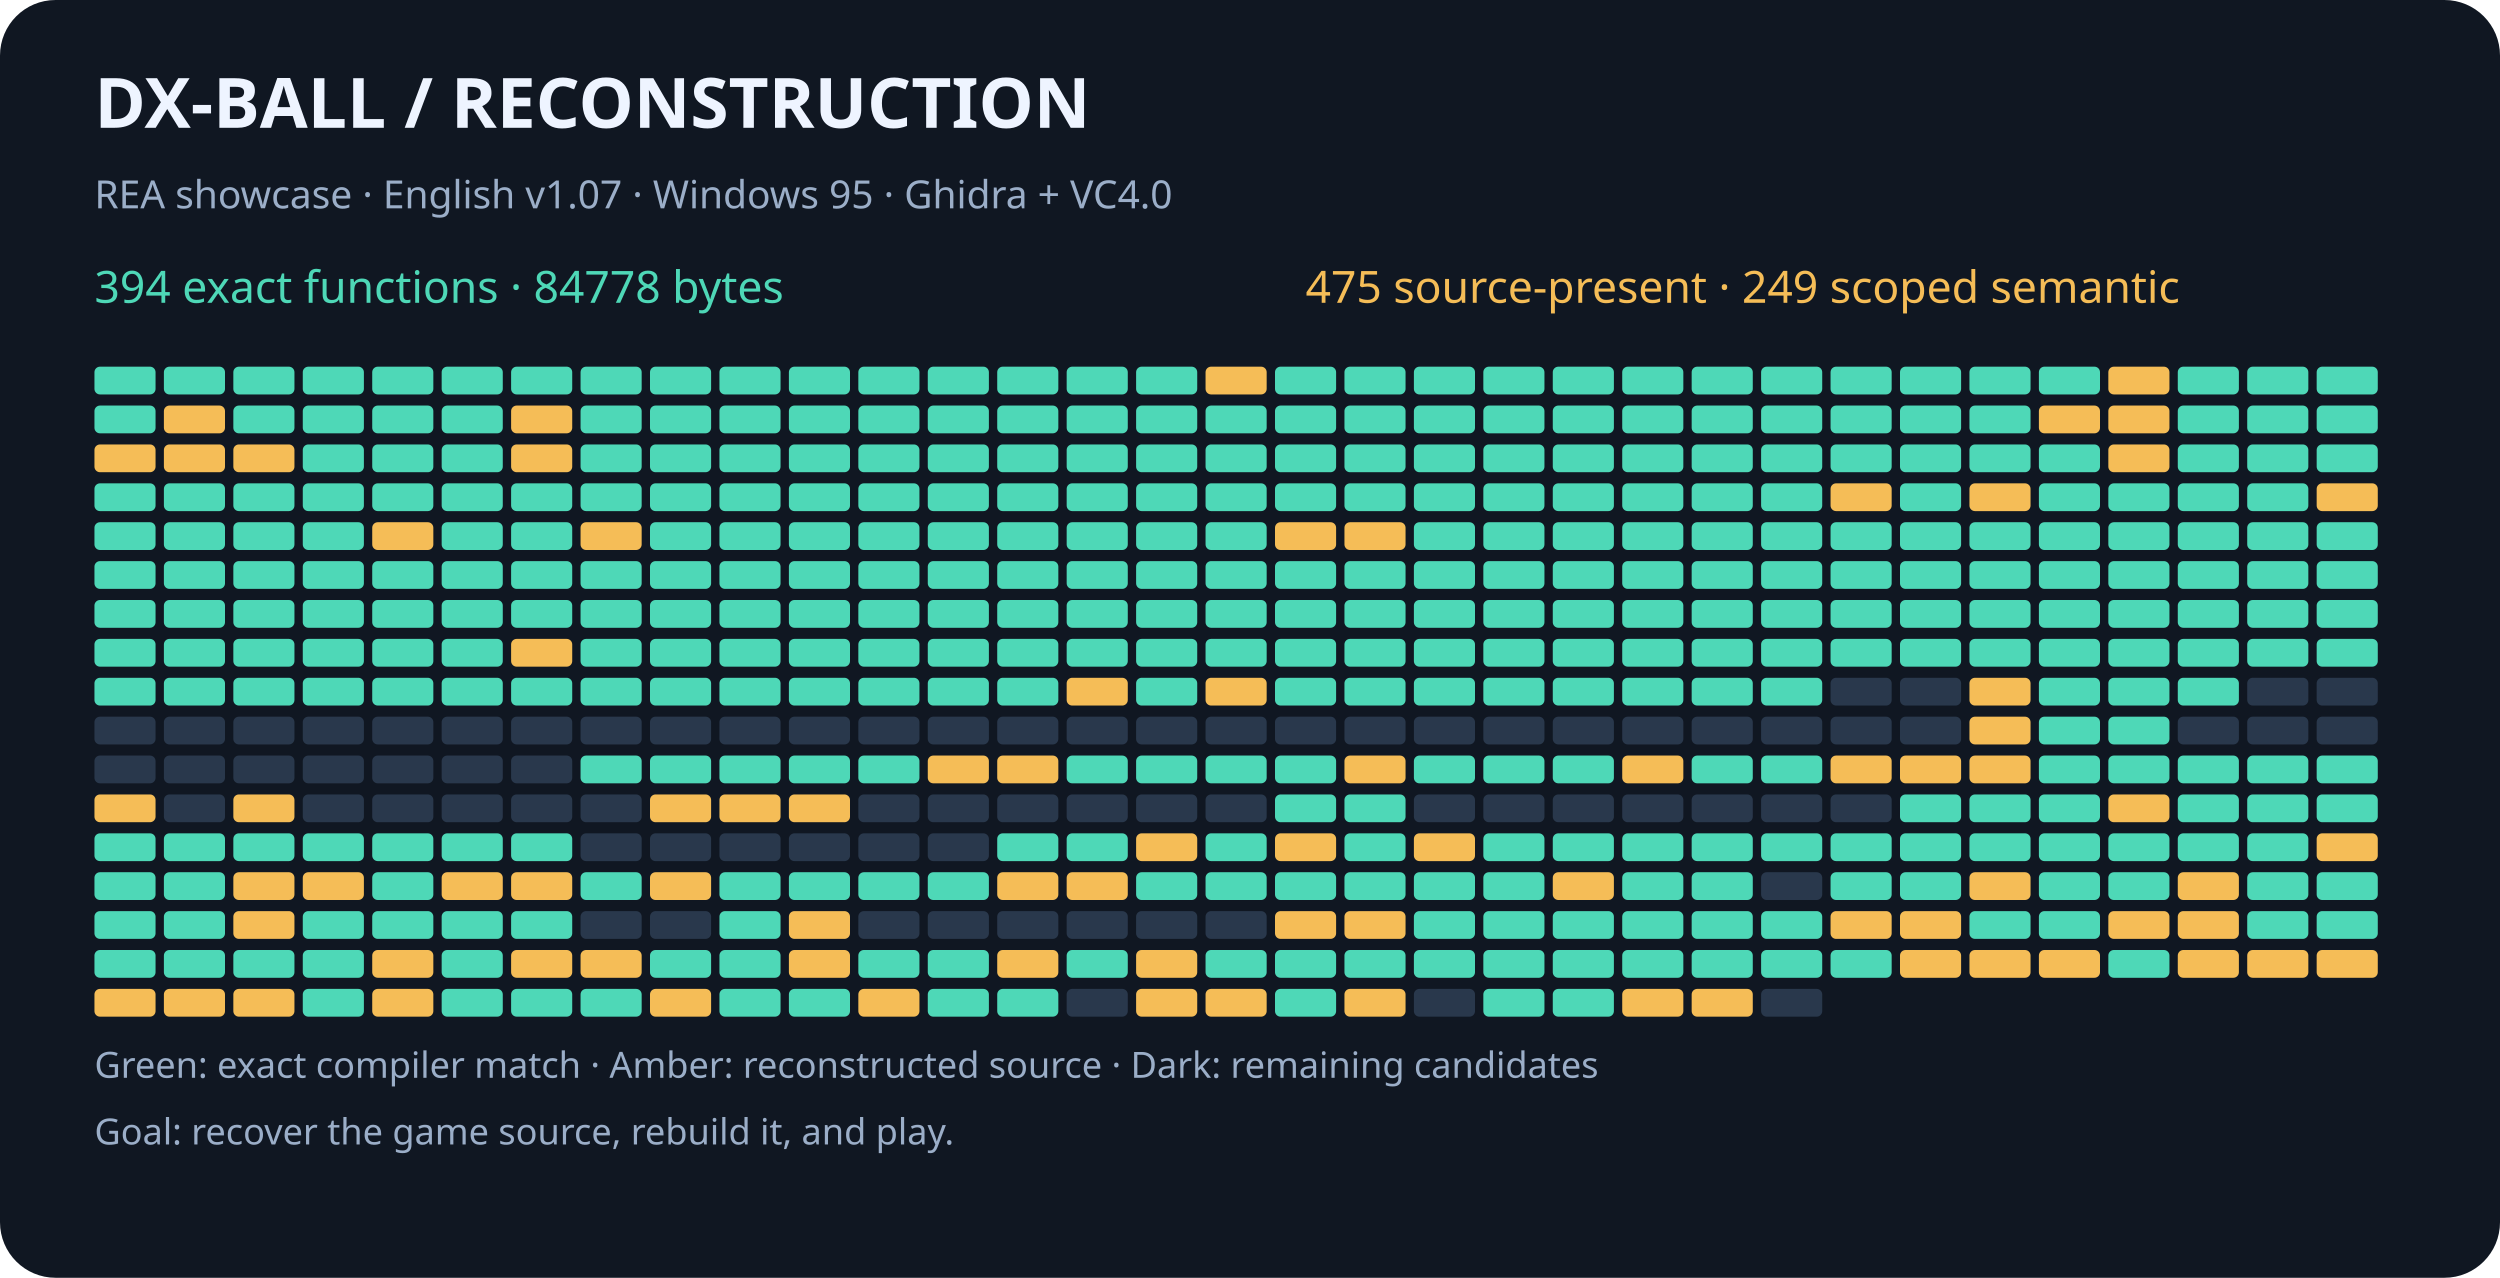
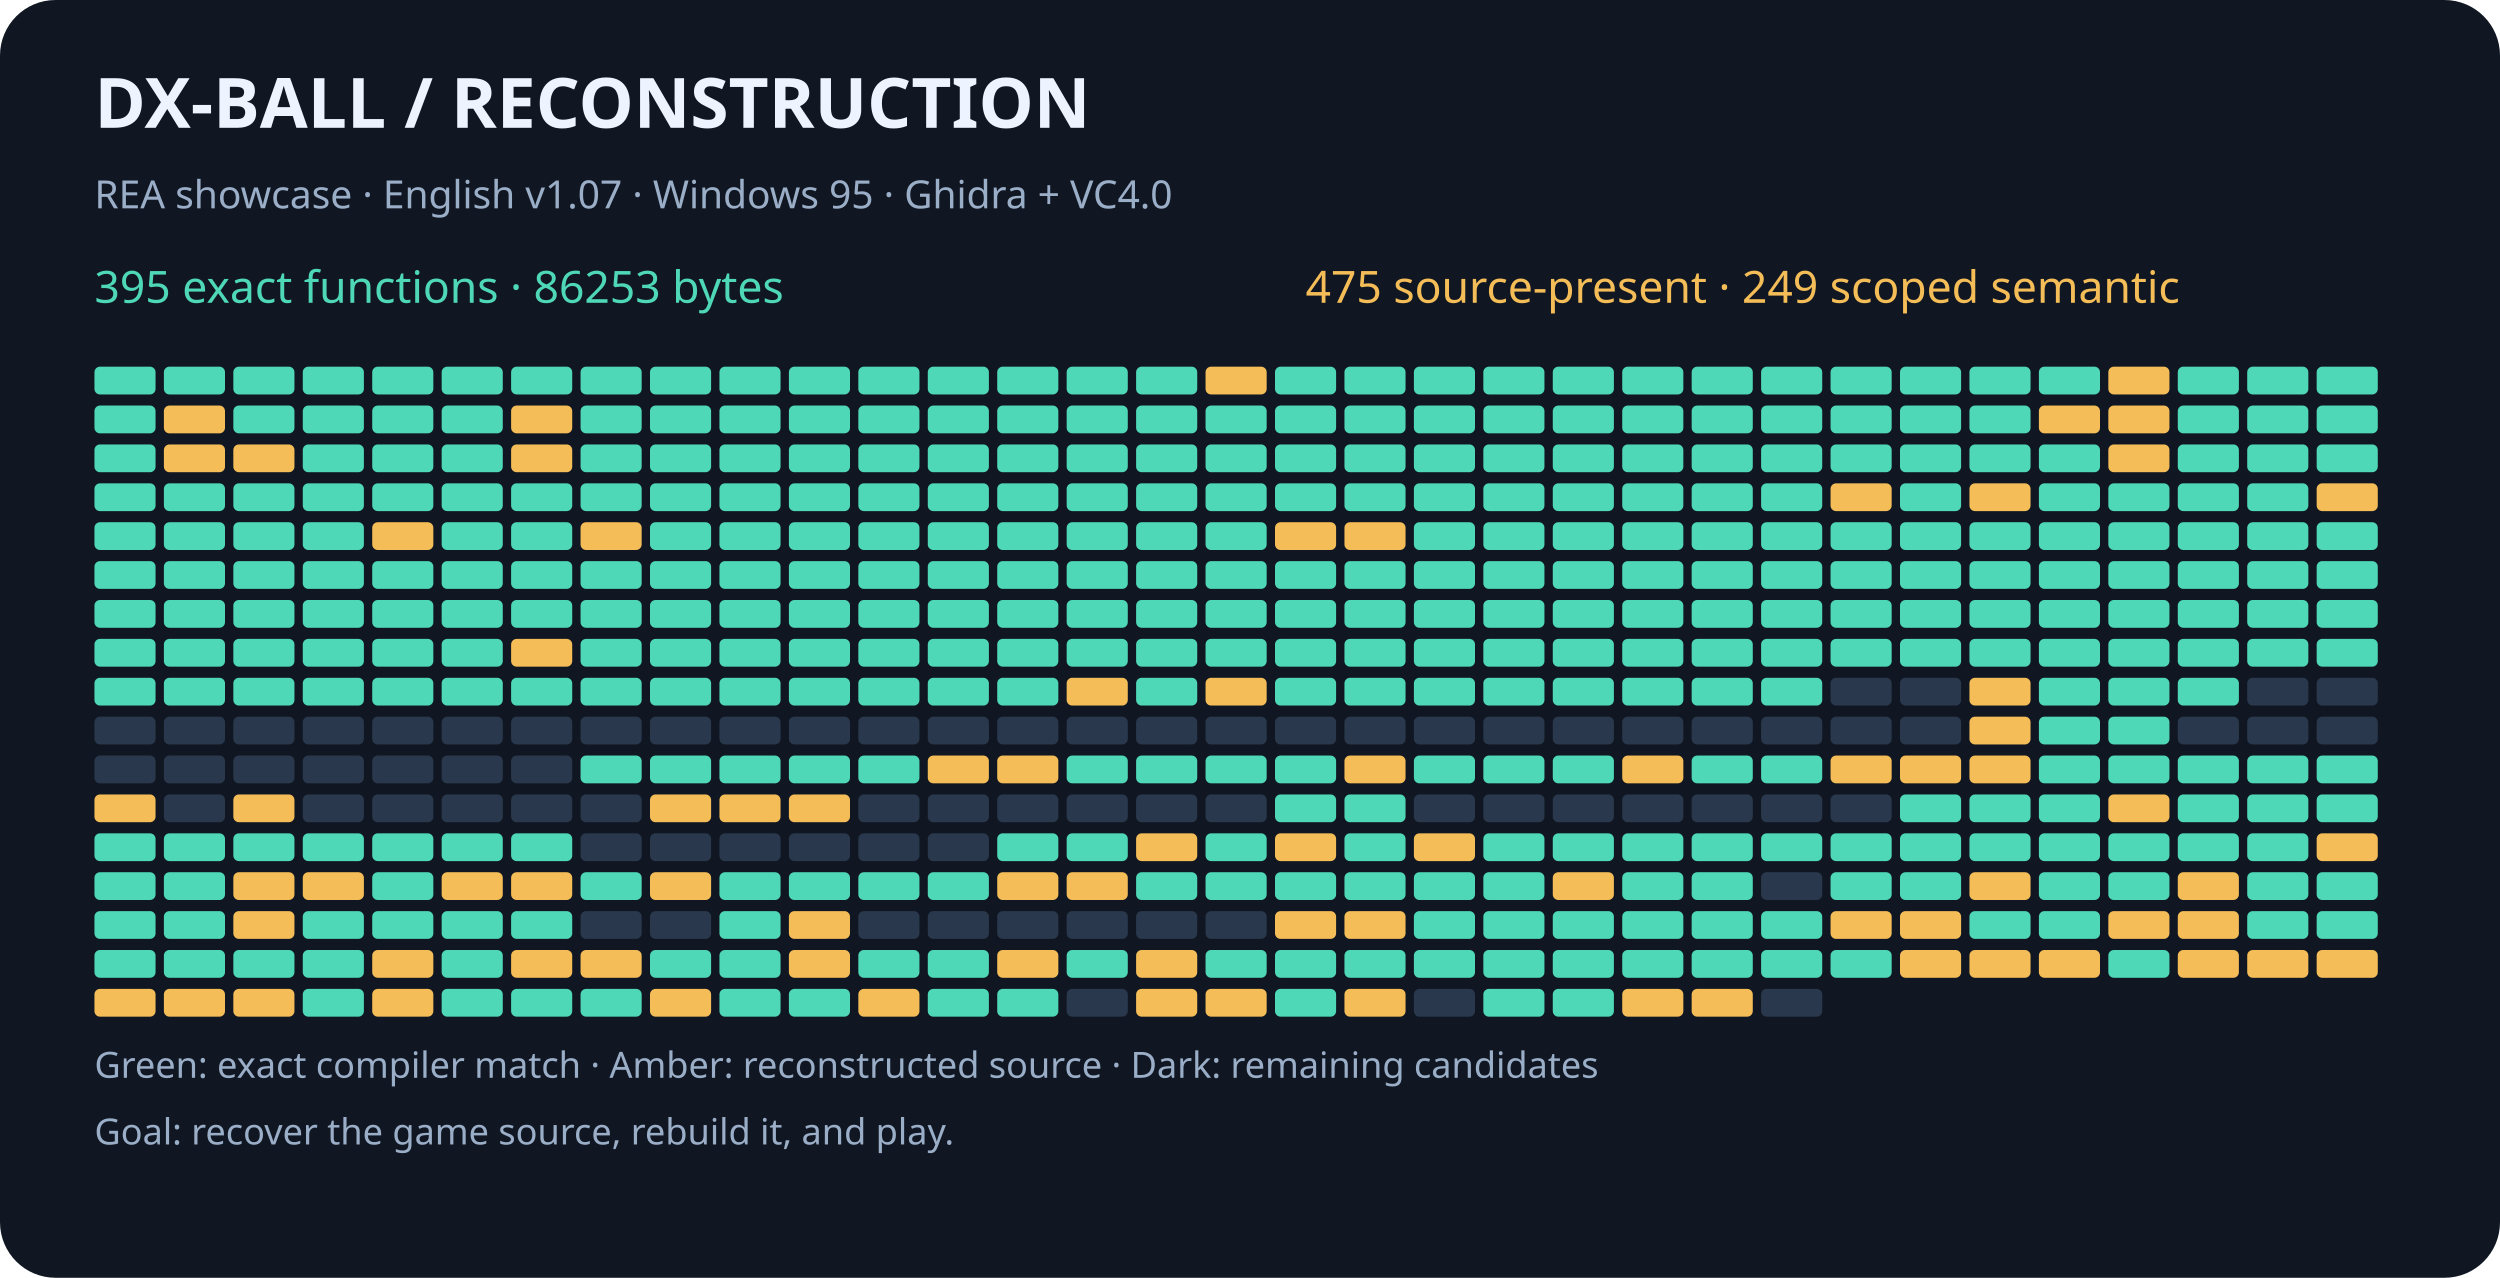
<svg xmlns="http://www.w3.org/2000/svg" width="900" height="460" viewBox="0 0 900 460" role="img" aria-labelledby="title desc">
  <rect width="900" height="460" rx="20" fill="#101722" />
  <g font-family="sans-serif">
    <text x="34" y="46" fill="#eef4ff" font-size="25" font-weight="bold">DX-BALL  /  RECONSTRUCTION</text>
    <text x="34" y="75" fill="#9baec8" font-size="14">REA showcase · English v1.07 · Windows 95 · Ghidra + VC4.0</text>
-     <text x="34" y="109" fill="#4ed8b7" font-size="16">394 exact functions · 84778 bytes</text>
+     <text x="34" y="109" fill="#4ed8b7" font-size="16">395 exact functions · 86253 bytes</text>
    <text x="470" y="109" fill="#f5bd57" font-size="16">475 source-present · 249 scoped semantic</text>
    <rect x="34" y="132" width="22" height="10" rx="2" fill="#4ed8b7" />
    <rect x="59" y="132" width="22" height="10" rx="2" fill="#4ed8b7" />
    <rect x="84" y="132" width="22" height="10" rx="2" fill="#4ed8b7" />
    <rect x="109" y="132" width="22" height="10" rx="2" fill="#4ed8b7" />
    <rect x="134" y="132" width="22" height="10" rx="2" fill="#4ed8b7" />
    <rect x="159" y="132" width="22" height="10" rx="2" fill="#4ed8b7" />
    <rect x="184" y="132" width="22" height="10" rx="2" fill="#4ed8b7" />
    <rect x="209" y="132" width="22" height="10" rx="2" fill="#4ed8b7" />
    <rect x="234" y="132" width="22" height="10" rx="2" fill="#4ed8b7" />
    <rect x="259" y="132" width="22" height="10" rx="2" fill="#4ed8b7" />
    <rect x="284" y="132" width="22" height="10" rx="2" fill="#4ed8b7" />
    <rect x="309" y="132" width="22" height="10" rx="2" fill="#4ed8b7" />
    <rect x="334" y="132" width="22" height="10" rx="2" fill="#4ed8b7" />
    <rect x="359" y="132" width="22" height="10" rx="2" fill="#4ed8b7" />
    <rect x="384" y="132" width="22" height="10" rx="2" fill="#4ed8b7" />
    <rect x="409" y="132" width="22" height="10" rx="2" fill="#4ed8b7" />
    <rect x="434" y="132" width="22" height="10" rx="2" fill="#f5bd57" />
    <rect x="459" y="132" width="22" height="10" rx="2" fill="#4ed8b7" />
    <rect x="484" y="132" width="22" height="10" rx="2" fill="#4ed8b7" />
    <rect x="509" y="132" width="22" height="10" rx="2" fill="#4ed8b7" />
    <rect x="534" y="132" width="22" height="10" rx="2" fill="#4ed8b7" />
    <rect x="559" y="132" width="22" height="10" rx="2" fill="#4ed8b7" />
    <rect x="584" y="132" width="22" height="10" rx="2" fill="#4ed8b7" />
    <rect x="609" y="132" width="22" height="10" rx="2" fill="#4ed8b7" />
    <rect x="634" y="132" width="22" height="10" rx="2" fill="#4ed8b7" />
    <rect x="659" y="132" width="22" height="10" rx="2" fill="#4ed8b7" />
    <rect x="684" y="132" width="22" height="10" rx="2" fill="#4ed8b7" />
    <rect x="709" y="132" width="22" height="10" rx="2" fill="#4ed8b7" />
    <rect x="734" y="132" width="22" height="10" rx="2" fill="#4ed8b7" />
    <rect x="759" y="132" width="22" height="10" rx="2" fill="#f5bd57" />
    <rect x="784" y="132" width="22" height="10" rx="2" fill="#4ed8b7" />
    <rect x="809" y="132" width="22" height="10" rx="2" fill="#4ed8b7" />
    <rect x="834" y="132" width="22" height="10" rx="2" fill="#4ed8b7" />
    <rect x="34" y="146" width="22" height="10" rx="2" fill="#4ed8b7" />
    <rect x="59" y="146" width="22" height="10" rx="2" fill="#f5bd57" />
    <rect x="84" y="146" width="22" height="10" rx="2" fill="#4ed8b7" />
    <rect x="109" y="146" width="22" height="10" rx="2" fill="#4ed8b7" />
    <rect x="134" y="146" width="22" height="10" rx="2" fill="#4ed8b7" />
    <rect x="159" y="146" width="22" height="10" rx="2" fill="#4ed8b7" />
    <rect x="184" y="146" width="22" height="10" rx="2" fill="#f5bd57" />
    <rect x="209" y="146" width="22" height="10" rx="2" fill="#4ed8b7" />
    <rect x="234" y="146" width="22" height="10" rx="2" fill="#4ed8b7" />
    <rect x="259" y="146" width="22" height="10" rx="2" fill="#4ed8b7" />
    <rect x="284" y="146" width="22" height="10" rx="2" fill="#4ed8b7" />
    <rect x="309" y="146" width="22" height="10" rx="2" fill="#4ed8b7" />
    <rect x="334" y="146" width="22" height="10" rx="2" fill="#4ed8b7" />
    <rect x="359" y="146" width="22" height="10" rx="2" fill="#4ed8b7" />
    <rect x="384" y="146" width="22" height="10" rx="2" fill="#4ed8b7" />
    <rect x="409" y="146" width="22" height="10" rx="2" fill="#4ed8b7" />
    <rect x="434" y="146" width="22" height="10" rx="2" fill="#4ed8b7" />
    <rect x="459" y="146" width="22" height="10" rx="2" fill="#4ed8b7" />
    <rect x="484" y="146" width="22" height="10" rx="2" fill="#4ed8b7" />
    <rect x="509" y="146" width="22" height="10" rx="2" fill="#4ed8b7" />
    <rect x="534" y="146" width="22" height="10" rx="2" fill="#4ed8b7" />
    <rect x="559" y="146" width="22" height="10" rx="2" fill="#4ed8b7" />
    <rect x="584" y="146" width="22" height="10" rx="2" fill="#4ed8b7" />
    <rect x="609" y="146" width="22" height="10" rx="2" fill="#4ed8b7" />
    <rect x="634" y="146" width="22" height="10" rx="2" fill="#4ed8b7" />
    <rect x="659" y="146" width="22" height="10" rx="2" fill="#4ed8b7" />
    <rect x="684" y="146" width="22" height="10" rx="2" fill="#4ed8b7" />
    <rect x="709" y="146" width="22" height="10" rx="2" fill="#4ed8b7" />
    <rect x="734" y="146" width="22" height="10" rx="2" fill="#f5bd57" />
    <rect x="759" y="146" width="22" height="10" rx="2" fill="#f5bd57" />
    <rect x="784" y="146" width="22" height="10" rx="2" fill="#4ed8b7" />
    <rect x="809" y="146" width="22" height="10" rx="2" fill="#4ed8b7" />
    <rect x="834" y="146" width="22" height="10" rx="2" fill="#4ed8b7" />
-     <rect x="34" y="160" width="22" height="10" rx="2" fill="#f5bd57" />
+     <rect x="34" y="160" width="22" height="10" rx="2" fill="#4ed8b7" />
    <rect x="59" y="160" width="22" height="10" rx="2" fill="#f5bd57" />
    <rect x="84" y="160" width="22" height="10" rx="2" fill="#f5bd57" />
    <rect x="109" y="160" width="22" height="10" rx="2" fill="#4ed8b7" />
    <rect x="134" y="160" width="22" height="10" rx="2" fill="#4ed8b7" />
    <rect x="159" y="160" width="22" height="10" rx="2" fill="#4ed8b7" />
    <rect x="184" y="160" width="22" height="10" rx="2" fill="#f5bd57" />
    <rect x="209" y="160" width="22" height="10" rx="2" fill="#4ed8b7" />
    <rect x="234" y="160" width="22" height="10" rx="2" fill="#4ed8b7" />
    <rect x="259" y="160" width="22" height="10" rx="2" fill="#4ed8b7" />
    <rect x="284" y="160" width="22" height="10" rx="2" fill="#4ed8b7" />
    <rect x="309" y="160" width="22" height="10" rx="2" fill="#4ed8b7" />
    <rect x="334" y="160" width="22" height="10" rx="2" fill="#4ed8b7" />
    <rect x="359" y="160" width="22" height="10" rx="2" fill="#4ed8b7" />
    <rect x="384" y="160" width="22" height="10" rx="2" fill="#4ed8b7" />
    <rect x="409" y="160" width="22" height="10" rx="2" fill="#4ed8b7" />
    <rect x="434" y="160" width="22" height="10" rx="2" fill="#4ed8b7" />
    <rect x="459" y="160" width="22" height="10" rx="2" fill="#4ed8b7" />
    <rect x="484" y="160" width="22" height="10" rx="2" fill="#4ed8b7" />
    <rect x="509" y="160" width="22" height="10" rx="2" fill="#4ed8b7" />
    <rect x="534" y="160" width="22" height="10" rx="2" fill="#4ed8b7" />
    <rect x="559" y="160" width="22" height="10" rx="2" fill="#4ed8b7" />
    <rect x="584" y="160" width="22" height="10" rx="2" fill="#4ed8b7" />
    <rect x="609" y="160" width="22" height="10" rx="2" fill="#4ed8b7" />
    <rect x="634" y="160" width="22" height="10" rx="2" fill="#4ed8b7" />
    <rect x="659" y="160" width="22" height="10" rx="2" fill="#4ed8b7" />
    <rect x="684" y="160" width="22" height="10" rx="2" fill="#4ed8b7" />
    <rect x="709" y="160" width="22" height="10" rx="2" fill="#4ed8b7" />
    <rect x="734" y="160" width="22" height="10" rx="2" fill="#4ed8b7" />
    <rect x="759" y="160" width="22" height="10" rx="2" fill="#f5bd57" />
    <rect x="784" y="160" width="22" height="10" rx="2" fill="#4ed8b7" />
    <rect x="809" y="160" width="22" height="10" rx="2" fill="#4ed8b7" />
    <rect x="834" y="160" width="22" height="10" rx="2" fill="#4ed8b7" />
    <rect x="34" y="174" width="22" height="10" rx="2" fill="#4ed8b7" />
    <rect x="59" y="174" width="22" height="10" rx="2" fill="#4ed8b7" />
    <rect x="84" y="174" width="22" height="10" rx="2" fill="#4ed8b7" />
    <rect x="109" y="174" width="22" height="10" rx="2" fill="#4ed8b7" />
    <rect x="134" y="174" width="22" height="10" rx="2" fill="#4ed8b7" />
    <rect x="159" y="174" width="22" height="10" rx="2" fill="#4ed8b7" />
    <rect x="184" y="174" width="22" height="10" rx="2" fill="#4ed8b7" />
    <rect x="209" y="174" width="22" height="10" rx="2" fill="#4ed8b7" />
    <rect x="234" y="174" width="22" height="10" rx="2" fill="#4ed8b7" />
    <rect x="259" y="174" width="22" height="10" rx="2" fill="#4ed8b7" />
    <rect x="284" y="174" width="22" height="10" rx="2" fill="#4ed8b7" />
    <rect x="309" y="174" width="22" height="10" rx="2" fill="#4ed8b7" />
    <rect x="334" y="174" width="22" height="10" rx="2" fill="#4ed8b7" />
    <rect x="359" y="174" width="22" height="10" rx="2" fill="#4ed8b7" />
    <rect x="384" y="174" width="22" height="10" rx="2" fill="#4ed8b7" />
    <rect x="409" y="174" width="22" height="10" rx="2" fill="#4ed8b7" />
    <rect x="434" y="174" width="22" height="10" rx="2" fill="#4ed8b7" />
    <rect x="459" y="174" width="22" height="10" rx="2" fill="#4ed8b7" />
    <rect x="484" y="174" width="22" height="10" rx="2" fill="#4ed8b7" />
    <rect x="509" y="174" width="22" height="10" rx="2" fill="#4ed8b7" />
    <rect x="534" y="174" width="22" height="10" rx="2" fill="#4ed8b7" />
    <rect x="559" y="174" width="22" height="10" rx="2" fill="#4ed8b7" />
    <rect x="584" y="174" width="22" height="10" rx="2" fill="#4ed8b7" />
    <rect x="609" y="174" width="22" height="10" rx="2" fill="#4ed8b7" />
    <rect x="634" y="174" width="22" height="10" rx="2" fill="#4ed8b7" />
    <rect x="659" y="174" width="22" height="10" rx="2" fill="#f5bd57" />
    <rect x="684" y="174" width="22" height="10" rx="2" fill="#4ed8b7" />
    <rect x="709" y="174" width="22" height="10" rx="2" fill="#f5bd57" />
    <rect x="734" y="174" width="22" height="10" rx="2" fill="#4ed8b7" />
    <rect x="759" y="174" width="22" height="10" rx="2" fill="#4ed8b7" />
    <rect x="784" y="174" width="22" height="10" rx="2" fill="#4ed8b7" />
    <rect x="809" y="174" width="22" height="10" rx="2" fill="#4ed8b7" />
    <rect x="834" y="174" width="22" height="10" rx="2" fill="#f5bd57" />
    <rect x="34" y="188" width="22" height="10" rx="2" fill="#4ed8b7" />
    <rect x="59" y="188" width="22" height="10" rx="2" fill="#4ed8b7" />
    <rect x="84" y="188" width="22" height="10" rx="2" fill="#4ed8b7" />
    <rect x="109" y="188" width="22" height="10" rx="2" fill="#4ed8b7" />
    <rect x="134" y="188" width="22" height="10" rx="2" fill="#f5bd57" />
    <rect x="159" y="188" width="22" height="10" rx="2" fill="#4ed8b7" />
    <rect x="184" y="188" width="22" height="10" rx="2" fill="#4ed8b7" />
    <rect x="209" y="188" width="22" height="10" rx="2" fill="#f5bd57" />
    <rect x="234" y="188" width="22" height="10" rx="2" fill="#4ed8b7" />
    <rect x="259" y="188" width="22" height="10" rx="2" fill="#4ed8b7" />
    <rect x="284" y="188" width="22" height="10" rx="2" fill="#4ed8b7" />
    <rect x="309" y="188" width="22" height="10" rx="2" fill="#4ed8b7" />
    <rect x="334" y="188" width="22" height="10" rx="2" fill="#4ed8b7" />
    <rect x="359" y="188" width="22" height="10" rx="2" fill="#4ed8b7" />
    <rect x="384" y="188" width="22" height="10" rx="2" fill="#4ed8b7" />
    <rect x="409" y="188" width="22" height="10" rx="2" fill="#4ed8b7" />
    <rect x="434" y="188" width="22" height="10" rx="2" fill="#4ed8b7" />
    <rect x="459" y="188" width="22" height="10" rx="2" fill="#f5bd57" />
    <rect x="484" y="188" width="22" height="10" rx="2" fill="#f5bd57" />
    <rect x="509" y="188" width="22" height="10" rx="2" fill="#4ed8b7" />
    <rect x="534" y="188" width="22" height="10" rx="2" fill="#4ed8b7" />
    <rect x="559" y="188" width="22" height="10" rx="2" fill="#4ed8b7" />
    <rect x="584" y="188" width="22" height="10" rx="2" fill="#4ed8b7" />
    <rect x="609" y="188" width="22" height="10" rx="2" fill="#4ed8b7" />
    <rect x="634" y="188" width="22" height="10" rx="2" fill="#4ed8b7" />
    <rect x="659" y="188" width="22" height="10" rx="2" fill="#4ed8b7" />
    <rect x="684" y="188" width="22" height="10" rx="2" fill="#4ed8b7" />
    <rect x="709" y="188" width="22" height="10" rx="2" fill="#4ed8b7" />
    <rect x="734" y="188" width="22" height="10" rx="2" fill="#4ed8b7" />
    <rect x="759" y="188" width="22" height="10" rx="2" fill="#4ed8b7" />
    <rect x="784" y="188" width="22" height="10" rx="2" fill="#4ed8b7" />
    <rect x="809" y="188" width="22" height="10" rx="2" fill="#4ed8b7" />
    <rect x="834" y="188" width="22" height="10" rx="2" fill="#4ed8b7" />
    <rect x="34" y="202" width="22" height="10" rx="2" fill="#4ed8b7" />
    <rect x="59" y="202" width="22" height="10" rx="2" fill="#4ed8b7" />
    <rect x="84" y="202" width="22" height="10" rx="2" fill="#4ed8b7" />
    <rect x="109" y="202" width="22" height="10" rx="2" fill="#4ed8b7" />
    <rect x="134" y="202" width="22" height="10" rx="2" fill="#4ed8b7" />
    <rect x="159" y="202" width="22" height="10" rx="2" fill="#4ed8b7" />
    <rect x="184" y="202" width="22" height="10" rx="2" fill="#4ed8b7" />
    <rect x="209" y="202" width="22" height="10" rx="2" fill="#4ed8b7" />
    <rect x="234" y="202" width="22" height="10" rx="2" fill="#4ed8b7" />
    <rect x="259" y="202" width="22" height="10" rx="2" fill="#4ed8b7" />
    <rect x="284" y="202" width="22" height="10" rx="2" fill="#4ed8b7" />
    <rect x="309" y="202" width="22" height="10" rx="2" fill="#4ed8b7" />
    <rect x="334" y="202" width="22" height="10" rx="2" fill="#4ed8b7" />
    <rect x="359" y="202" width="22" height="10" rx="2" fill="#4ed8b7" />
    <rect x="384" y="202" width="22" height="10" rx="2" fill="#4ed8b7" />
    <rect x="409" y="202" width="22" height="10" rx="2" fill="#4ed8b7" />
    <rect x="434" y="202" width="22" height="10" rx="2" fill="#4ed8b7" />
    <rect x="459" y="202" width="22" height="10" rx="2" fill="#4ed8b7" />
    <rect x="484" y="202" width="22" height="10" rx="2" fill="#4ed8b7" />
    <rect x="509" y="202" width="22" height="10" rx="2" fill="#4ed8b7" />
    <rect x="534" y="202" width="22" height="10" rx="2" fill="#4ed8b7" />
    <rect x="559" y="202" width="22" height="10" rx="2" fill="#4ed8b7" />
    <rect x="584" y="202" width="22" height="10" rx="2" fill="#4ed8b7" />
    <rect x="609" y="202" width="22" height="10" rx="2" fill="#4ed8b7" />
    <rect x="634" y="202" width="22" height="10" rx="2" fill="#4ed8b7" />
    <rect x="659" y="202" width="22" height="10" rx="2" fill="#4ed8b7" />
    <rect x="684" y="202" width="22" height="10" rx="2" fill="#4ed8b7" />
    <rect x="709" y="202" width="22" height="10" rx="2" fill="#4ed8b7" />
    <rect x="734" y="202" width="22" height="10" rx="2" fill="#4ed8b7" />
    <rect x="759" y="202" width="22" height="10" rx="2" fill="#4ed8b7" />
    <rect x="784" y="202" width="22" height="10" rx="2" fill="#4ed8b7" />
    <rect x="809" y="202" width="22" height="10" rx="2" fill="#4ed8b7" />
    <rect x="834" y="202" width="22" height="10" rx="2" fill="#4ed8b7" />
    <rect x="34" y="216" width="22" height="10" rx="2" fill="#4ed8b7" />
    <rect x="59" y="216" width="22" height="10" rx="2" fill="#4ed8b7" />
    <rect x="84" y="216" width="22" height="10" rx="2" fill="#4ed8b7" />
    <rect x="109" y="216" width="22" height="10" rx="2" fill="#4ed8b7" />
    <rect x="134" y="216" width="22" height="10" rx="2" fill="#4ed8b7" />
    <rect x="159" y="216" width="22" height="10" rx="2" fill="#4ed8b7" />
    <rect x="184" y="216" width="22" height="10" rx="2" fill="#4ed8b7" />
    <rect x="209" y="216" width="22" height="10" rx="2" fill="#4ed8b7" />
    <rect x="234" y="216" width="22" height="10" rx="2" fill="#4ed8b7" />
    <rect x="259" y="216" width="22" height="10" rx="2" fill="#4ed8b7" />
    <rect x="284" y="216" width="22" height="10" rx="2" fill="#4ed8b7" />
    <rect x="309" y="216" width="22" height="10" rx="2" fill="#4ed8b7" />
    <rect x="334" y="216" width="22" height="10" rx="2" fill="#4ed8b7" />
    <rect x="359" y="216" width="22" height="10" rx="2" fill="#4ed8b7" />
    <rect x="384" y="216" width="22" height="10" rx="2" fill="#4ed8b7" />
    <rect x="409" y="216" width="22" height="10" rx="2" fill="#4ed8b7" />
    <rect x="434" y="216" width="22" height="10" rx="2" fill="#4ed8b7" />
    <rect x="459" y="216" width="22" height="10" rx="2" fill="#4ed8b7" />
    <rect x="484" y="216" width="22" height="10" rx="2" fill="#4ed8b7" />
    <rect x="509" y="216" width="22" height="10" rx="2" fill="#4ed8b7" />
    <rect x="534" y="216" width="22" height="10" rx="2" fill="#4ed8b7" />
    <rect x="559" y="216" width="22" height="10" rx="2" fill="#4ed8b7" />
    <rect x="584" y="216" width="22" height="10" rx="2" fill="#4ed8b7" />
    <rect x="609" y="216" width="22" height="10" rx="2" fill="#4ed8b7" />
    <rect x="634" y="216" width="22" height="10" rx="2" fill="#4ed8b7" />
    <rect x="659" y="216" width="22" height="10" rx="2" fill="#4ed8b7" />
    <rect x="684" y="216" width="22" height="10" rx="2" fill="#4ed8b7" />
    <rect x="709" y="216" width="22" height="10" rx="2" fill="#4ed8b7" />
    <rect x="734" y="216" width="22" height="10" rx="2" fill="#4ed8b7" />
    <rect x="759" y="216" width="22" height="10" rx="2" fill="#4ed8b7" />
    <rect x="784" y="216" width="22" height="10" rx="2" fill="#4ed8b7" />
    <rect x="809" y="216" width="22" height="10" rx="2" fill="#4ed8b7" />
    <rect x="834" y="216" width="22" height="10" rx="2" fill="#4ed8b7" />
    <rect x="34" y="230" width="22" height="10" rx="2" fill="#4ed8b7" />
    <rect x="59" y="230" width="22" height="10" rx="2" fill="#4ed8b7" />
    <rect x="84" y="230" width="22" height="10" rx="2" fill="#4ed8b7" />
    <rect x="109" y="230" width="22" height="10" rx="2" fill="#4ed8b7" />
    <rect x="134" y="230" width="22" height="10" rx="2" fill="#4ed8b7" />
    <rect x="159" y="230" width="22" height="10" rx="2" fill="#4ed8b7" />
    <rect x="184" y="230" width="22" height="10" rx="2" fill="#f5bd57" />
    <rect x="209" y="230" width="22" height="10" rx="2" fill="#4ed8b7" />
    <rect x="234" y="230" width="22" height="10" rx="2" fill="#4ed8b7" />
    <rect x="259" y="230" width="22" height="10" rx="2" fill="#4ed8b7" />
    <rect x="284" y="230" width="22" height="10" rx="2" fill="#4ed8b7" />
    <rect x="309" y="230" width="22" height="10" rx="2" fill="#4ed8b7" />
    <rect x="334" y="230" width="22" height="10" rx="2" fill="#4ed8b7" />
    <rect x="359" y="230" width="22" height="10" rx="2" fill="#4ed8b7" />
    <rect x="384" y="230" width="22" height="10" rx="2" fill="#4ed8b7" />
    <rect x="409" y="230" width="22" height="10" rx="2" fill="#4ed8b7" />
    <rect x="434" y="230" width="22" height="10" rx="2" fill="#4ed8b7" />
    <rect x="459" y="230" width="22" height="10" rx="2" fill="#4ed8b7" />
    <rect x="484" y="230" width="22" height="10" rx="2" fill="#4ed8b7" />
    <rect x="509" y="230" width="22" height="10" rx="2" fill="#4ed8b7" />
    <rect x="534" y="230" width="22" height="10" rx="2" fill="#4ed8b7" />
    <rect x="559" y="230" width="22" height="10" rx="2" fill="#4ed8b7" />
    <rect x="584" y="230" width="22" height="10" rx="2" fill="#4ed8b7" />
    <rect x="609" y="230" width="22" height="10" rx="2" fill="#4ed8b7" />
    <rect x="634" y="230" width="22" height="10" rx="2" fill="#4ed8b7" />
    <rect x="659" y="230" width="22" height="10" rx="2" fill="#4ed8b7" />
    <rect x="684" y="230" width="22" height="10" rx="2" fill="#4ed8b7" />
    <rect x="709" y="230" width="22" height="10" rx="2" fill="#4ed8b7" />
    <rect x="734" y="230" width="22" height="10" rx="2" fill="#4ed8b7" />
    <rect x="759" y="230" width="22" height="10" rx="2" fill="#4ed8b7" />
    <rect x="784" y="230" width="22" height="10" rx="2" fill="#4ed8b7" />
    <rect x="809" y="230" width="22" height="10" rx="2" fill="#4ed8b7" />
    <rect x="834" y="230" width="22" height="10" rx="2" fill="#4ed8b7" />
    <rect x="34" y="244" width="22" height="10" rx="2" fill="#4ed8b7" />
    <rect x="59" y="244" width="22" height="10" rx="2" fill="#4ed8b7" />
    <rect x="84" y="244" width="22" height="10" rx="2" fill="#4ed8b7" />
    <rect x="109" y="244" width="22" height="10" rx="2" fill="#4ed8b7" />
    <rect x="134" y="244" width="22" height="10" rx="2" fill="#4ed8b7" />
    <rect x="159" y="244" width="22" height="10" rx="2" fill="#4ed8b7" />
    <rect x="184" y="244" width="22" height="10" rx="2" fill="#4ed8b7" />
    <rect x="209" y="244" width="22" height="10" rx="2" fill="#4ed8b7" />
    <rect x="234" y="244" width="22" height="10" rx="2" fill="#4ed8b7" />
    <rect x="259" y="244" width="22" height="10" rx="2" fill="#4ed8b7" />
    <rect x="284" y="244" width="22" height="10" rx="2" fill="#4ed8b7" />
    <rect x="309" y="244" width="22" height="10" rx="2" fill="#4ed8b7" />
    <rect x="334" y="244" width="22" height="10" rx="2" fill="#4ed8b7" />
    <rect x="359" y="244" width="22" height="10" rx="2" fill="#4ed8b7" />
    <rect x="384" y="244" width="22" height="10" rx="2" fill="#f5bd57" />
    <rect x="409" y="244" width="22" height="10" rx="2" fill="#4ed8b7" />
    <rect x="434" y="244" width="22" height="10" rx="2" fill="#f5bd57" />
    <rect x="459" y="244" width="22" height="10" rx="2" fill="#4ed8b7" />
    <rect x="484" y="244" width="22" height="10" rx="2" fill="#4ed8b7" />
    <rect x="509" y="244" width="22" height="10" rx="2" fill="#4ed8b7" />
    <rect x="534" y="244" width="22" height="10" rx="2" fill="#4ed8b7" />
    <rect x="559" y="244" width="22" height="10" rx="2" fill="#4ed8b7" />
    <rect x="584" y="244" width="22" height="10" rx="2" fill="#4ed8b7" />
    <rect x="609" y="244" width="22" height="10" rx="2" fill="#4ed8b7" />
    <rect x="634" y="244" width="22" height="10" rx="2" fill="#4ed8b7" />
    <rect x="659" y="244" width="22" height="10" rx="2" fill="#29384c" />
    <rect x="684" y="244" width="22" height="10" rx="2" fill="#29384c" />
    <rect x="709" y="244" width="22" height="10" rx="2" fill="#f5bd57" />
    <rect x="734" y="244" width="22" height="10" rx="2" fill="#4ed8b7" />
    <rect x="759" y="244" width="22" height="10" rx="2" fill="#4ed8b7" />
    <rect x="784" y="244" width="22" height="10" rx="2" fill="#4ed8b7" />
    <rect x="809" y="244" width="22" height="10" rx="2" fill="#29384c" />
    <rect x="834" y="244" width="22" height="10" rx="2" fill="#29384c" />
    <rect x="34" y="258" width="22" height="10" rx="2" fill="#29384c" />
    <rect x="59" y="258" width="22" height="10" rx="2" fill="#29384c" />
    <rect x="84" y="258" width="22" height="10" rx="2" fill="#29384c" />
    <rect x="109" y="258" width="22" height="10" rx="2" fill="#29384c" />
    <rect x="134" y="258" width="22" height="10" rx="2" fill="#29384c" />
    <rect x="159" y="258" width="22" height="10" rx="2" fill="#29384c" />
    <rect x="184" y="258" width="22" height="10" rx="2" fill="#29384c" />
    <rect x="209" y="258" width="22" height="10" rx="2" fill="#29384c" />
    <rect x="234" y="258" width="22" height="10" rx="2" fill="#29384c" />
    <rect x="259" y="258" width="22" height="10" rx="2" fill="#29384c" />
    <rect x="284" y="258" width="22" height="10" rx="2" fill="#29384c" />
    <rect x="309" y="258" width="22" height="10" rx="2" fill="#29384c" />
    <rect x="334" y="258" width="22" height="10" rx="2" fill="#29384c" />
    <rect x="359" y="258" width="22" height="10" rx="2" fill="#29384c" />
    <rect x="384" y="258" width="22" height="10" rx="2" fill="#29384c" />
    <rect x="409" y="258" width="22" height="10" rx="2" fill="#29384c" />
    <rect x="434" y="258" width="22" height="10" rx="2" fill="#29384c" />
    <rect x="459" y="258" width="22" height="10" rx="2" fill="#29384c" />
    <rect x="484" y="258" width="22" height="10" rx="2" fill="#29384c" />
    <rect x="509" y="258" width="22" height="10" rx="2" fill="#29384c" />
    <rect x="534" y="258" width="22" height="10" rx="2" fill="#29384c" />
    <rect x="559" y="258" width="22" height="10" rx="2" fill="#29384c" />
    <rect x="584" y="258" width="22" height="10" rx="2" fill="#29384c" />
    <rect x="609" y="258" width="22" height="10" rx="2" fill="#29384c" />
    <rect x="634" y="258" width="22" height="10" rx="2" fill="#29384c" />
    <rect x="659" y="258" width="22" height="10" rx="2" fill="#29384c" />
    <rect x="684" y="258" width="22" height="10" rx="2" fill="#29384c" />
    <rect x="709" y="258" width="22" height="10" rx="2" fill="#f5bd57" />
    <rect x="734" y="258" width="22" height="10" rx="2" fill="#4ed8b7" />
    <rect x="759" y="258" width="22" height="10" rx="2" fill="#4ed8b7" />
    <rect x="784" y="258" width="22" height="10" rx="2" fill="#29384c" />
    <rect x="809" y="258" width="22" height="10" rx="2" fill="#29384c" />
    <rect x="834" y="258" width="22" height="10" rx="2" fill="#29384c" />
    <rect x="34" y="272" width="22" height="10" rx="2" fill="#29384c" />
    <rect x="59" y="272" width="22" height="10" rx="2" fill="#29384c" />
    <rect x="84" y="272" width="22" height="10" rx="2" fill="#29384c" />
    <rect x="109" y="272" width="22" height="10" rx="2" fill="#29384c" />
    <rect x="134" y="272" width="22" height="10" rx="2" fill="#29384c" />
    <rect x="159" y="272" width="22" height="10" rx="2" fill="#29384c" />
    <rect x="184" y="272" width="22" height="10" rx="2" fill="#29384c" />
    <rect x="209" y="272" width="22" height="10" rx="2" fill="#4ed8b7" />
    <rect x="234" y="272" width="22" height="10" rx="2" fill="#4ed8b7" />
    <rect x="259" y="272" width="22" height="10" rx="2" fill="#4ed8b7" />
    <rect x="284" y="272" width="22" height="10" rx="2" fill="#4ed8b7" />
    <rect x="309" y="272" width="22" height="10" rx="2" fill="#4ed8b7" />
    <rect x="334" y="272" width="22" height="10" rx="2" fill="#f5bd57" />
    <rect x="359" y="272" width="22" height="10" rx="2" fill="#f5bd57" />
    <rect x="384" y="272" width="22" height="10" rx="2" fill="#4ed8b7" />
    <rect x="409" y="272" width="22" height="10" rx="2" fill="#4ed8b7" />
    <rect x="434" y="272" width="22" height="10" rx="2" fill="#4ed8b7" />
    <rect x="459" y="272" width="22" height="10" rx="2" fill="#4ed8b7" />
    <rect x="484" y="272" width="22" height="10" rx="2" fill="#f5bd57" />
    <rect x="509" y="272" width="22" height="10" rx="2" fill="#4ed8b7" />
    <rect x="534" y="272" width="22" height="10" rx="2" fill="#4ed8b7" />
    <rect x="559" y="272" width="22" height="10" rx="2" fill="#4ed8b7" />
    <rect x="584" y="272" width="22" height="10" rx="2" fill="#f5bd57" />
    <rect x="609" y="272" width="22" height="10" rx="2" fill="#4ed8b7" />
    <rect x="634" y="272" width="22" height="10" rx="2" fill="#4ed8b7" />
    <rect x="659" y="272" width="22" height="10" rx="2" fill="#f5bd57" />
    <rect x="684" y="272" width="22" height="10" rx="2" fill="#f5bd57" />
    <rect x="709" y="272" width="22" height="10" rx="2" fill="#f5bd57" />
    <rect x="734" y="272" width="22" height="10" rx="2" fill="#4ed8b7" />
    <rect x="759" y="272" width="22" height="10" rx="2" fill="#4ed8b7" />
    <rect x="784" y="272" width="22" height="10" rx="2" fill="#4ed8b7" />
    <rect x="809" y="272" width="22" height="10" rx="2" fill="#4ed8b7" />
    <rect x="834" y="272" width="22" height="10" rx="2" fill="#4ed8b7" />
    <rect x="34" y="286" width="22" height="10" rx="2" fill="#f5bd57" />
    <rect x="59" y="286" width="22" height="10" rx="2" fill="#29384c" />
    <rect x="84" y="286" width="22" height="10" rx="2" fill="#f5bd57" />
    <rect x="109" y="286" width="22" height="10" rx="2" fill="#29384c" />
    <rect x="134" y="286" width="22" height="10" rx="2" fill="#29384c" />
    <rect x="159" y="286" width="22" height="10" rx="2" fill="#29384c" />
    <rect x="184" y="286" width="22" height="10" rx="2" fill="#29384c" />
    <rect x="209" y="286" width="22" height="10" rx="2" fill="#29384c" />
    <rect x="234" y="286" width="22" height="10" rx="2" fill="#f5bd57" />
    <rect x="259" y="286" width="22" height="10" rx="2" fill="#f5bd57" />
    <rect x="284" y="286" width="22" height="10" rx="2" fill="#f5bd57" />
    <rect x="309" y="286" width="22" height="10" rx="2" fill="#29384c" />
    <rect x="334" y="286" width="22" height="10" rx="2" fill="#29384c" />
    <rect x="359" y="286" width="22" height="10" rx="2" fill="#29384c" />
    <rect x="384" y="286" width="22" height="10" rx="2" fill="#29384c" />
    <rect x="409" y="286" width="22" height="10" rx="2" fill="#29384c" />
    <rect x="434" y="286" width="22" height="10" rx="2" fill="#29384c" />
    <rect x="459" y="286" width="22" height="10" rx="2" fill="#4ed8b7" />
    <rect x="484" y="286" width="22" height="10" rx="2" fill="#4ed8b7" />
    <rect x="509" y="286" width="22" height="10" rx="2" fill="#29384c" />
    <rect x="534" y="286" width="22" height="10" rx="2" fill="#29384c" />
    <rect x="559" y="286" width="22" height="10" rx="2" fill="#29384c" />
    <rect x="584" y="286" width="22" height="10" rx="2" fill="#29384c" />
    <rect x="609" y="286" width="22" height="10" rx="2" fill="#29384c" />
    <rect x="634" y="286" width="22" height="10" rx="2" fill="#29384c" />
    <rect x="659" y="286" width="22" height="10" rx="2" fill="#29384c" />
    <rect x="684" y="286" width="22" height="10" rx="2" fill="#4ed8b7" />
    <rect x="709" y="286" width="22" height="10" rx="2" fill="#4ed8b7" />
    <rect x="734" y="286" width="22" height="10" rx="2" fill="#4ed8b7" />
    <rect x="759" y="286" width="22" height="10" rx="2" fill="#f5bd57" />
    <rect x="784" y="286" width="22" height="10" rx="2" fill="#4ed8b7" />
    <rect x="809" y="286" width="22" height="10" rx="2" fill="#4ed8b7" />
    <rect x="834" y="286" width="22" height="10" rx="2" fill="#4ed8b7" />
    <rect x="34" y="300" width="22" height="10" rx="2" fill="#4ed8b7" />
    <rect x="59" y="300" width="22" height="10" rx="2" fill="#4ed8b7" />
    <rect x="84" y="300" width="22" height="10" rx="2" fill="#4ed8b7" />
    <rect x="109" y="300" width="22" height="10" rx="2" fill="#4ed8b7" />
    <rect x="134" y="300" width="22" height="10" rx="2" fill="#4ed8b7" />
    <rect x="159" y="300" width="22" height="10" rx="2" fill="#4ed8b7" />
    <rect x="184" y="300" width="22" height="10" rx="2" fill="#4ed8b7" />
    <rect x="209" y="300" width="22" height="10" rx="2" fill="#29384c" />
    <rect x="234" y="300" width="22" height="10" rx="2" fill="#29384c" />
    <rect x="259" y="300" width="22" height="10" rx="2" fill="#29384c" />
    <rect x="284" y="300" width="22" height="10" rx="2" fill="#29384c" />
    <rect x="309" y="300" width="22" height="10" rx="2" fill="#29384c" />
    <rect x="334" y="300" width="22" height="10" rx="2" fill="#29384c" />
    <rect x="359" y="300" width="22" height="10" rx="2" fill="#4ed8b7" />
    <rect x="384" y="300" width="22" height="10" rx="2" fill="#4ed8b7" />
    <rect x="409" y="300" width="22" height="10" rx="2" fill="#f5bd57" />
    <rect x="434" y="300" width="22" height="10" rx="2" fill="#4ed8b7" />
    <rect x="459" y="300" width="22" height="10" rx="2" fill="#f5bd57" />
    <rect x="484" y="300" width="22" height="10" rx="2" fill="#4ed8b7" />
    <rect x="509" y="300" width="22" height="10" rx="2" fill="#f5bd57" />
    <rect x="534" y="300" width="22" height="10" rx="2" fill="#4ed8b7" />
    <rect x="559" y="300" width="22" height="10" rx="2" fill="#4ed8b7" />
    <rect x="584" y="300" width="22" height="10" rx="2" fill="#4ed8b7" />
    <rect x="609" y="300" width="22" height="10" rx="2" fill="#4ed8b7" />
    <rect x="634" y="300" width="22" height="10" rx="2" fill="#4ed8b7" />
    <rect x="659" y="300" width="22" height="10" rx="2" fill="#4ed8b7" />
    <rect x="684" y="300" width="22" height="10" rx="2" fill="#4ed8b7" />
    <rect x="709" y="300" width="22" height="10" rx="2" fill="#4ed8b7" />
    <rect x="734" y="300" width="22" height="10" rx="2" fill="#4ed8b7" />
    <rect x="759" y="300" width="22" height="10" rx="2" fill="#4ed8b7" />
    <rect x="784" y="300" width="22" height="10" rx="2" fill="#4ed8b7" />
    <rect x="809" y="300" width="22" height="10" rx="2" fill="#4ed8b7" />
    <rect x="834" y="300" width="22" height="10" rx="2" fill="#f5bd57" />
    <rect x="34" y="314" width="22" height="10" rx="2" fill="#4ed8b7" />
    <rect x="59" y="314" width="22" height="10" rx="2" fill="#4ed8b7" />
    <rect x="84" y="314" width="22" height="10" rx="2" fill="#f5bd57" />
    <rect x="109" y="314" width="22" height="10" rx="2" fill="#f5bd57" />
    <rect x="134" y="314" width="22" height="10" rx="2" fill="#4ed8b7" />
    <rect x="159" y="314" width="22" height="10" rx="2" fill="#f5bd57" />
    <rect x="184" y="314" width="22" height="10" rx="2" fill="#f5bd57" />
    <rect x="209" y="314" width="22" height="10" rx="2" fill="#4ed8b7" />
    <rect x="234" y="314" width="22" height="10" rx="2" fill="#f5bd57" />
    <rect x="259" y="314" width="22" height="10" rx="2" fill="#4ed8b7" />
    <rect x="284" y="314" width="22" height="10" rx="2" fill="#4ed8b7" />
    <rect x="309" y="314" width="22" height="10" rx="2" fill="#4ed8b7" />
    <rect x="334" y="314" width="22" height="10" rx="2" fill="#4ed8b7" />
    <rect x="359" y="314" width="22" height="10" rx="2" fill="#f5bd57" />
    <rect x="384" y="314" width="22" height="10" rx="2" fill="#f5bd57" />
    <rect x="409" y="314" width="22" height="10" rx="2" fill="#4ed8b7" />
    <rect x="434" y="314" width="22" height="10" rx="2" fill="#4ed8b7" />
    <rect x="459" y="314" width="22" height="10" rx="2" fill="#4ed8b7" />
    <rect x="484" y="314" width="22" height="10" rx="2" fill="#4ed8b7" />
    <rect x="509" y="314" width="22" height="10" rx="2" fill="#4ed8b7" />
    <rect x="534" y="314" width="22" height="10" rx="2" fill="#4ed8b7" />
    <rect x="559" y="314" width="22" height="10" rx="2" fill="#f5bd57" />
    <rect x="584" y="314" width="22" height="10" rx="2" fill="#4ed8b7" />
    <rect x="609" y="314" width="22" height="10" rx="2" fill="#4ed8b7" />
    <rect x="634" y="314" width="22" height="10" rx="2" fill="#29384c" />
    <rect x="659" y="314" width="22" height="10" rx="2" fill="#4ed8b7" />
    <rect x="684" y="314" width="22" height="10" rx="2" fill="#4ed8b7" />
    <rect x="709" y="314" width="22" height="10" rx="2" fill="#f5bd57" />
    <rect x="734" y="314" width="22" height="10" rx="2" fill="#4ed8b7" />
    <rect x="759" y="314" width="22" height="10" rx="2" fill="#4ed8b7" />
    <rect x="784" y="314" width="22" height="10" rx="2" fill="#f5bd57" />
    <rect x="809" y="314" width="22" height="10" rx="2" fill="#4ed8b7" />
    <rect x="834" y="314" width="22" height="10" rx="2" fill="#4ed8b7" />
    <rect x="34" y="328" width="22" height="10" rx="2" fill="#4ed8b7" />
    <rect x="59" y="328" width="22" height="10" rx="2" fill="#4ed8b7" />
    <rect x="84" y="328" width="22" height="10" rx="2" fill="#f5bd57" />
    <rect x="109" y="328" width="22" height="10" rx="2" fill="#4ed8b7" />
    <rect x="134" y="328" width="22" height="10" rx="2" fill="#4ed8b7" />
    <rect x="159" y="328" width="22" height="10" rx="2" fill="#4ed8b7" />
    <rect x="184" y="328" width="22" height="10" rx="2" fill="#4ed8b7" />
    <rect x="209" y="328" width="22" height="10" rx="2" fill="#29384c" />
    <rect x="234" y="328" width="22" height="10" rx="2" fill="#29384c" />
    <rect x="259" y="328" width="22" height="10" rx="2" fill="#4ed8b7" />
    <rect x="284" y="328" width="22" height="10" rx="2" fill="#f5bd57" />
    <rect x="309" y="328" width="22" height="10" rx="2" fill="#29384c" />
    <rect x="334" y="328" width="22" height="10" rx="2" fill="#29384c" />
    <rect x="359" y="328" width="22" height="10" rx="2" fill="#29384c" />
    <rect x="384" y="328" width="22" height="10" rx="2" fill="#29384c" />
    <rect x="409" y="328" width="22" height="10" rx="2" fill="#29384c" />
    <rect x="434" y="328" width="22" height="10" rx="2" fill="#29384c" />
    <rect x="459" y="328" width="22" height="10" rx="2" fill="#f5bd57" />
    <rect x="484" y="328" width="22" height="10" rx="2" fill="#f5bd57" />
    <rect x="509" y="328" width="22" height="10" rx="2" fill="#4ed8b7" />
    <rect x="534" y="328" width="22" height="10" rx="2" fill="#4ed8b7" />
    <rect x="559" y="328" width="22" height="10" rx="2" fill="#4ed8b7" />
    <rect x="584" y="328" width="22" height="10" rx="2" fill="#4ed8b7" />
    <rect x="609" y="328" width="22" height="10" rx="2" fill="#4ed8b7" />
    <rect x="634" y="328" width="22" height="10" rx="2" fill="#4ed8b7" />
    <rect x="659" y="328" width="22" height="10" rx="2" fill="#f5bd57" />
    <rect x="684" y="328" width="22" height="10" rx="2" fill="#f5bd57" />
    <rect x="709" y="328" width="22" height="10" rx="2" fill="#4ed8b7" />
    <rect x="734" y="328" width="22" height="10" rx="2" fill="#4ed8b7" />
    <rect x="759" y="328" width="22" height="10" rx="2" fill="#f5bd57" />
    <rect x="784" y="328" width="22" height="10" rx="2" fill="#f5bd57" />
    <rect x="809" y="328" width="22" height="10" rx="2" fill="#4ed8b7" />
    <rect x="834" y="328" width="22" height="10" rx="2" fill="#4ed8b7" />
    <rect x="34" y="342" width="22" height="10" rx="2" fill="#4ed8b7" />
    <rect x="59" y="342" width="22" height="10" rx="2" fill="#4ed8b7" />
    <rect x="84" y="342" width="22" height="10" rx="2" fill="#4ed8b7" />
    <rect x="109" y="342" width="22" height="10" rx="2" fill="#4ed8b7" />
    <rect x="134" y="342" width="22" height="10" rx="2" fill="#f5bd57" />
    <rect x="159" y="342" width="22" height="10" rx="2" fill="#4ed8b7" />
    <rect x="184" y="342" width="22" height="10" rx="2" fill="#f5bd57" />
    <rect x="209" y="342" width="22" height="10" rx="2" fill="#f5bd57" />
    <rect x="234" y="342" width="22" height="10" rx="2" fill="#4ed8b7" />
    <rect x="259" y="342" width="22" height="10" rx="2" fill="#4ed8b7" />
    <rect x="284" y="342" width="22" height="10" rx="2" fill="#f5bd57" />
    <rect x="309" y="342" width="22" height="10" rx="2" fill="#4ed8b7" />
    <rect x="334" y="342" width="22" height="10" rx="2" fill="#4ed8b7" />
    <rect x="359" y="342" width="22" height="10" rx="2" fill="#f5bd57" />
    <rect x="384" y="342" width="22" height="10" rx="2" fill="#4ed8b7" />
    <rect x="409" y="342" width="22" height="10" rx="2" fill="#f5bd57" />
    <rect x="434" y="342" width="22" height="10" rx="2" fill="#4ed8b7" />
    <rect x="459" y="342" width="22" height="10" rx="2" fill="#4ed8b7" />
    <rect x="484" y="342" width="22" height="10" rx="2" fill="#4ed8b7" />
    <rect x="509" y="342" width="22" height="10" rx="2" fill="#4ed8b7" />
    <rect x="534" y="342" width="22" height="10" rx="2" fill="#4ed8b7" />
    <rect x="559" y="342" width="22" height="10" rx="2" fill="#4ed8b7" />
    <rect x="584" y="342" width="22" height="10" rx="2" fill="#4ed8b7" />
    <rect x="609" y="342" width="22" height="10" rx="2" fill="#4ed8b7" />
    <rect x="634" y="342" width="22" height="10" rx="2" fill="#4ed8b7" />
    <rect x="659" y="342" width="22" height="10" rx="2" fill="#4ed8b7" />
    <rect x="684" y="342" width="22" height="10" rx="2" fill="#f5bd57" />
    <rect x="709" y="342" width="22" height="10" rx="2" fill="#f5bd57" />
    <rect x="734" y="342" width="22" height="10" rx="2" fill="#f5bd57" />
    <rect x="759" y="342" width="22" height="10" rx="2" fill="#4ed8b7" />
    <rect x="784" y="342" width="22" height="10" rx="2" fill="#f5bd57" />
    <rect x="809" y="342" width="22" height="10" rx="2" fill="#f5bd57" />
    <rect x="834" y="342" width="22" height="10" rx="2" fill="#f5bd57" />
    <rect x="34" y="356" width="22" height="10" rx="2" fill="#f5bd57" />
    <rect x="59" y="356" width="22" height="10" rx="2" fill="#f5bd57" />
    <rect x="84" y="356" width="22" height="10" rx="2" fill="#f5bd57" />
    <rect x="109" y="356" width="22" height="10" rx="2" fill="#4ed8b7" />
    <rect x="134" y="356" width="22" height="10" rx="2" fill="#f5bd57" />
    <rect x="159" y="356" width="22" height="10" rx="2" fill="#4ed8b7" />
    <rect x="184" y="356" width="22" height="10" rx="2" fill="#4ed8b7" />
    <rect x="209" y="356" width="22" height="10" rx="2" fill="#4ed8b7" />
    <rect x="234" y="356" width="22" height="10" rx="2" fill="#f5bd57" />
    <rect x="259" y="356" width="22" height="10" rx="2" fill="#4ed8b7" />
    <rect x="284" y="356" width="22" height="10" rx="2" fill="#4ed8b7" />
    <rect x="309" y="356" width="22" height="10" rx="2" fill="#f5bd57" />
    <rect x="334" y="356" width="22" height="10" rx="2" fill="#4ed8b7" />
    <rect x="359" y="356" width="22" height="10" rx="2" fill="#4ed8b7" />
    <rect x="384" y="356" width="22" height="10" rx="2" fill="#29384c" />
    <rect x="409" y="356" width="22" height="10" rx="2" fill="#f5bd57" />
    <rect x="434" y="356" width="22" height="10" rx="2" fill="#f5bd57" />
    <rect x="459" y="356" width="22" height="10" rx="2" fill="#4ed8b7" />
    <rect x="484" y="356" width="22" height="10" rx="2" fill="#f5bd57" />
    <rect x="509" y="356" width="22" height="10" rx="2" fill="#29384c" />
    <rect x="534" y="356" width="22" height="10" rx="2" fill="#4ed8b7" />
    <rect x="559" y="356" width="22" height="10" rx="2" fill="#4ed8b7" />
    <rect x="584" y="356" width="22" height="10" rx="2" fill="#f5bd57" />
    <rect x="609" y="356" width="22" height="10" rx="2" fill="#f5bd57" />
    <rect x="634" y="356" width="22" height="10" rx="2" fill="#29384c" />
    <text x="34" y="388" fill="#9baec8" font-size="13">Green: exact compiler match · Amber: reconstructed source · Dark: remaining candidates</text>
    <text x="34" y="412" fill="#9baec8" font-size="13">Goal: recover the game source, rebuild it, and play.</text>
  </g>
</svg>
